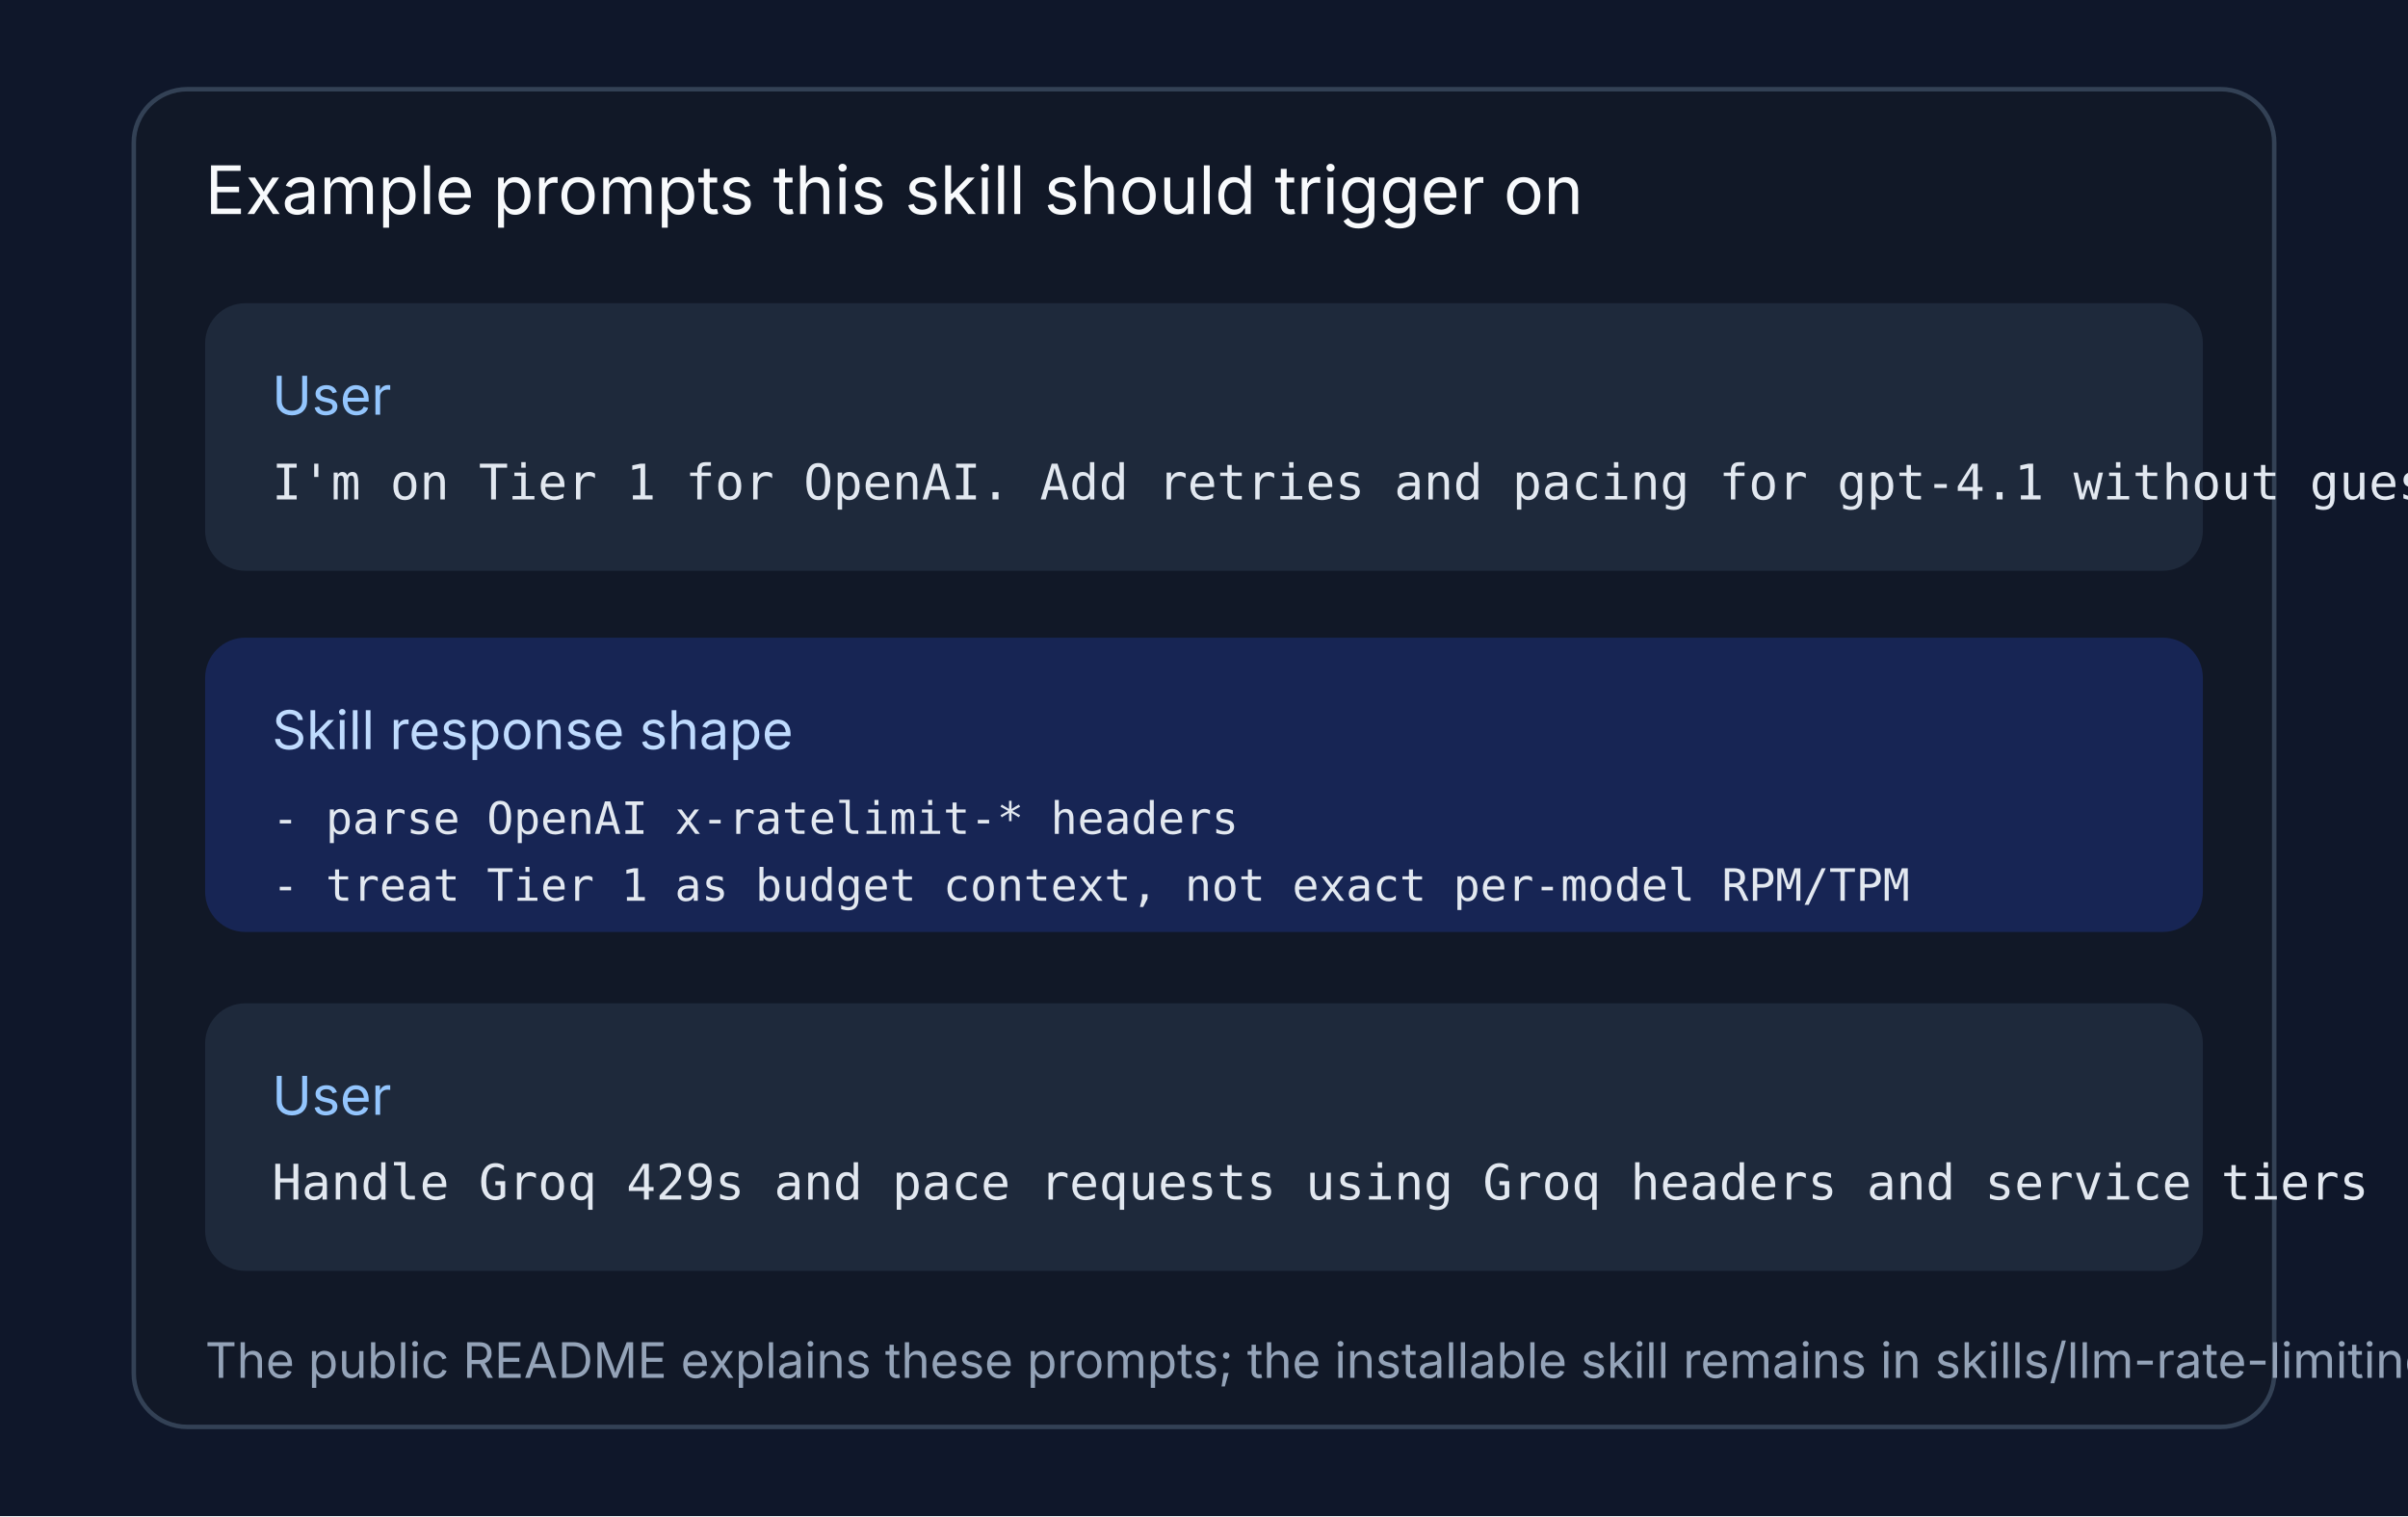
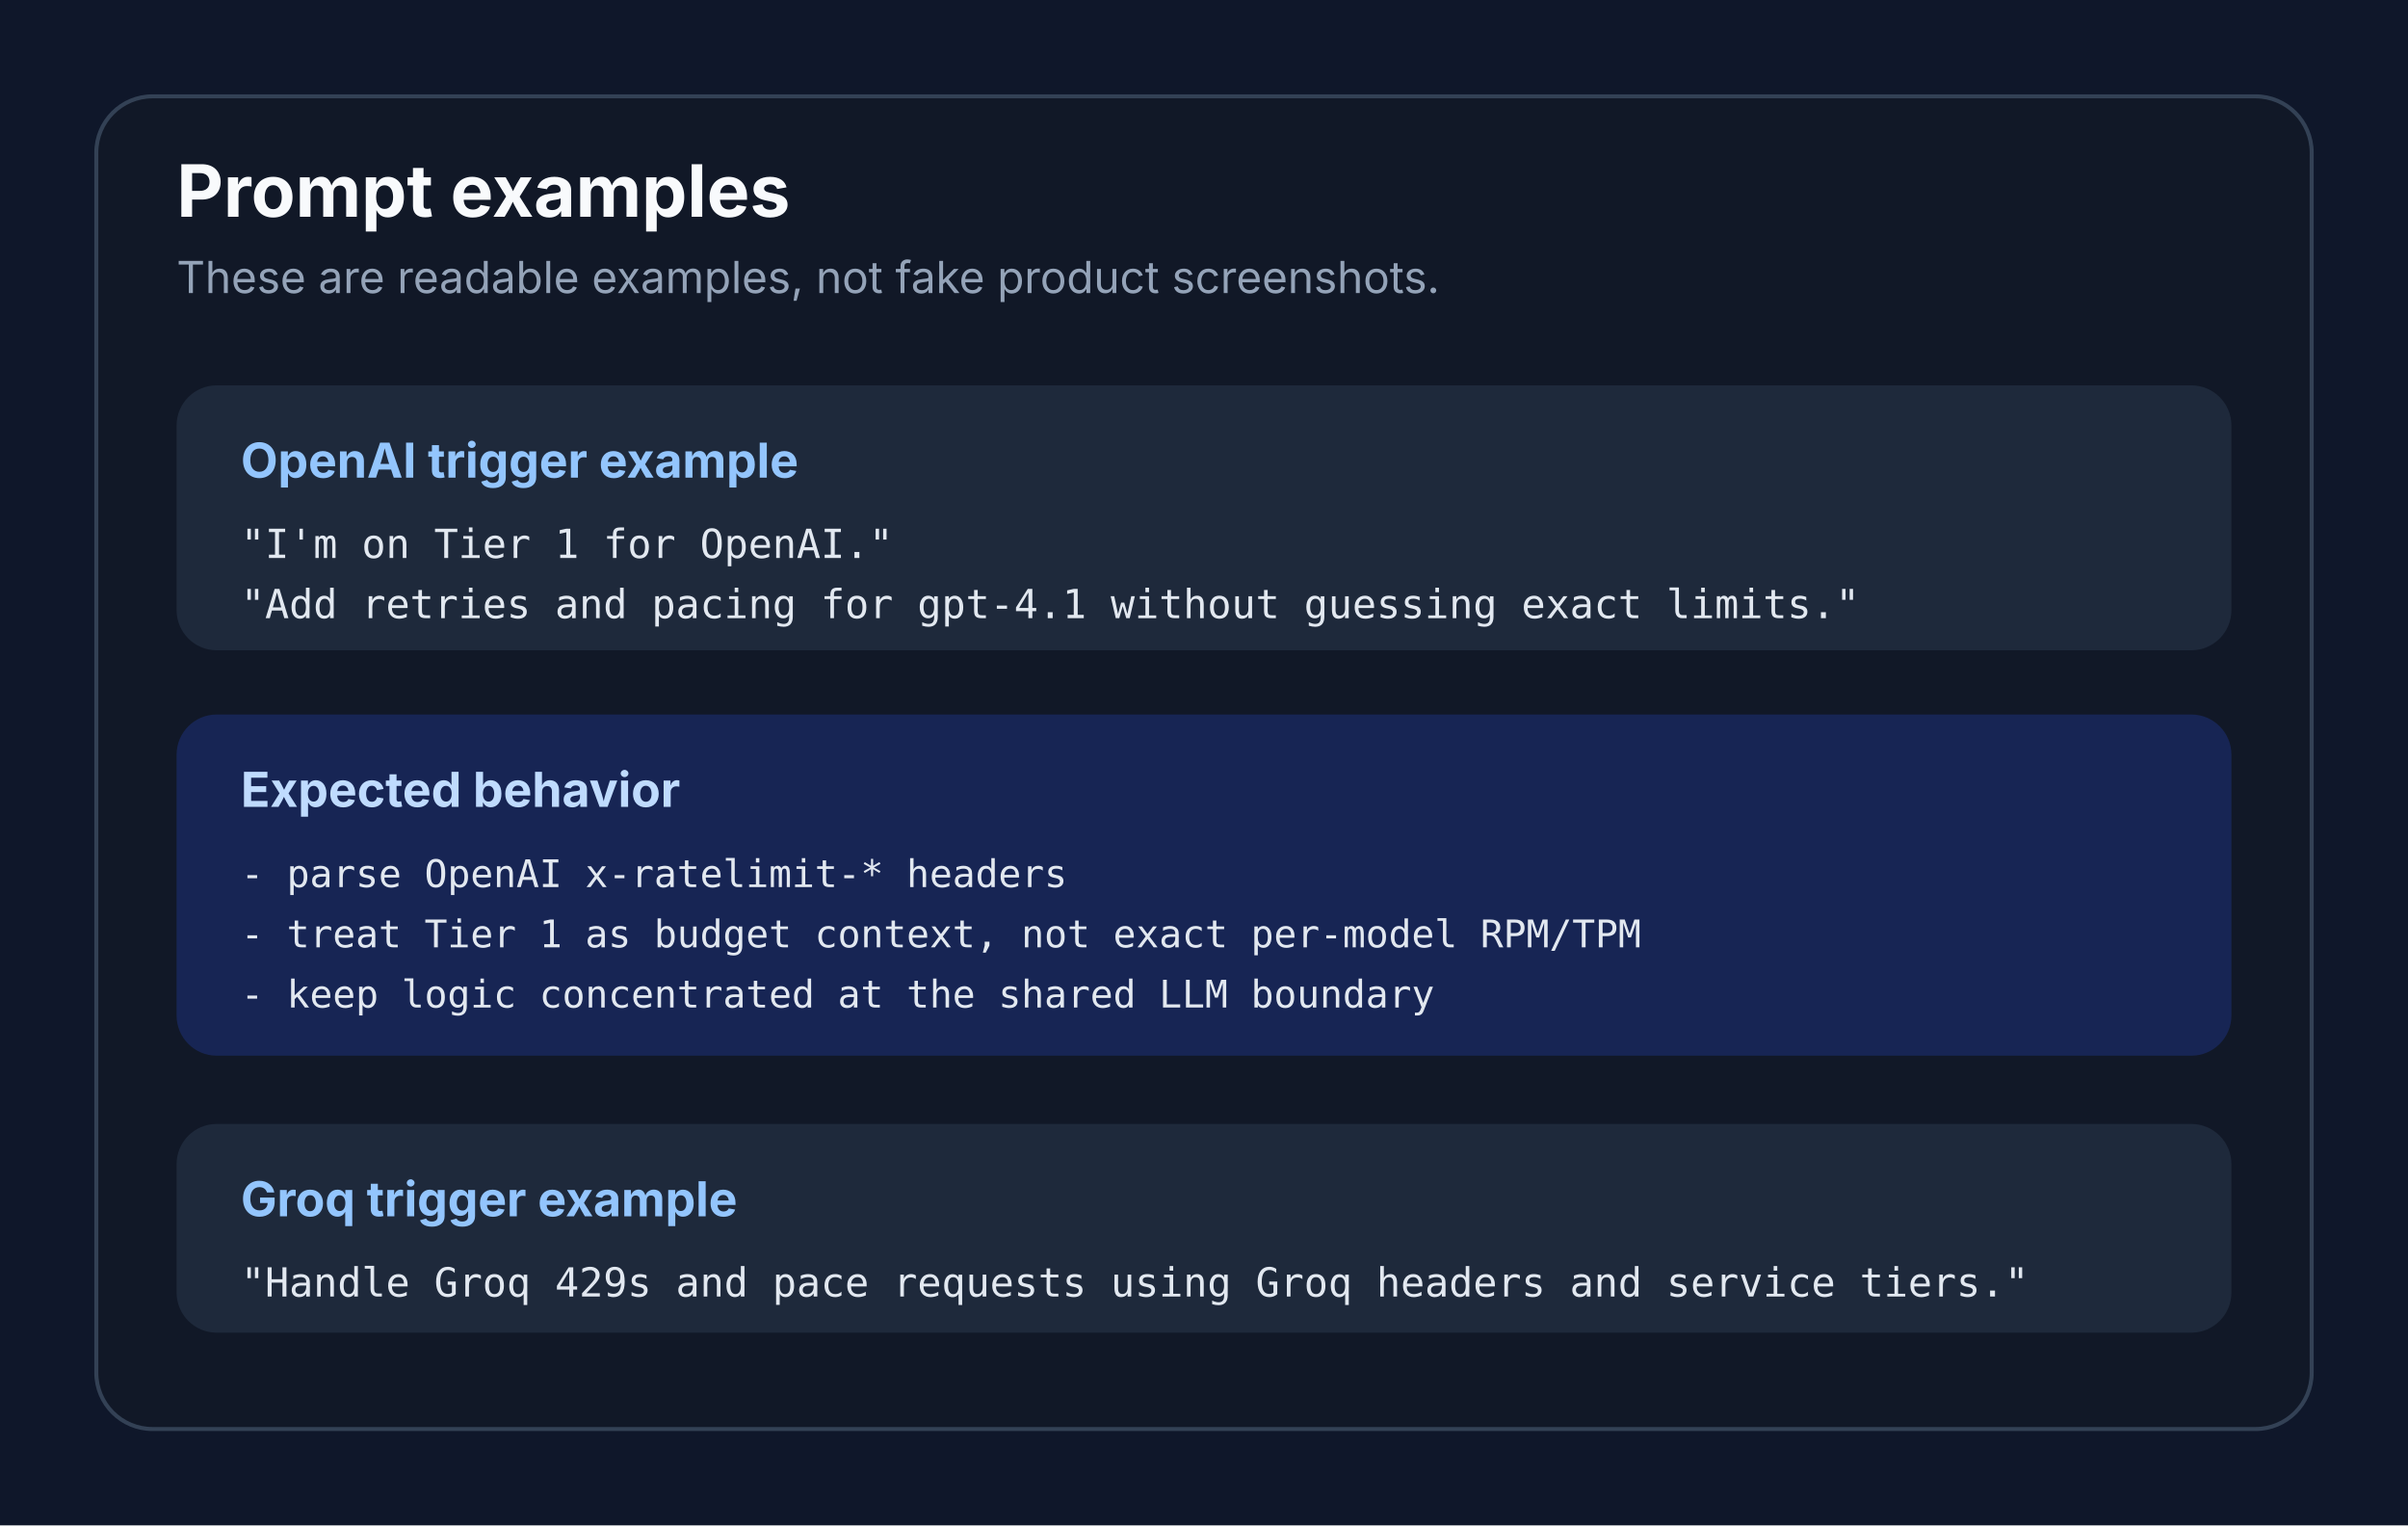
- <svg xmlns="http://www.w3.org/2000/svg" width="1080" height="680" viewBox="0 0 1080 680" role="img" aria-labelledby="title desc">
-   <rect width="1080" height="680" fill="#0f172a" />
-   <rect x="60" y="40" width="960" height="600" rx="24" fill="#111827" stroke="#334155" stroke-width="2" />
-   <text x="92" y="96" fill="#f8fafc" font-family="Inter, Arial, sans-serif" font-size="30">Example prompts this skill should trigger on</text>
-   <rect x="92" y="136" width="896" height="120" rx="18" fill="#1e293b" />
-   <text x="122" y="186" fill="#93c5fd" font-family="Inter, Arial, sans-serif" font-size="24">User</text>
-   <text x="122" y="224" fill="#e2e8f0" font-family="Menlo, Monaco, monospace" font-size="22">I'm on Tier 1 for OpenAI. Add retries and pacing for gpt-4.1 without guessing</text>
-   <rect x="92" y="286" width="896" height="132" rx="18" fill="#172554" />
-   <text x="122" y="336" fill="#bfdbfe" font-family="Inter, Arial, sans-serif" font-size="24">Skill response shape</text>
-   <text x="122" y="374" fill="#e2e8f0" font-family="Menlo, Monaco, monospace" font-size="20">- parse OpenAI x-ratelimit-* headers</text>
-   <text x="122" y="404" fill="#e2e8f0" font-family="Menlo, Monaco, monospace" font-size="20">- treat Tier 1 as budget context, not exact per-model RPM/TPM</text>
-   <rect x="92" y="450" width="896" height="120" rx="18" fill="#1e293b" />
-   <text x="122" y="500" fill="#93c5fd" font-family="Inter, Arial, sans-serif" font-size="24">User</text>
-   <text x="122" y="538" fill="#e2e8f0" font-family="Menlo, Monaco, monospace" font-size="22">Handle Groq 429s and pace requests using Groq headers and service tiers</text>
-   <text x="92" y="618" fill="#94a3b8" font-family="Inter, Arial, sans-serif" font-size="22">The public README explains these prompts; the installable skill remains in skills/llm-rate-limiting/.</text>
+ <svg xmlns="http://www.w3.org/2000/svg" width="1200" height="760" viewBox="0 0 1200 760" role="img" aria-labelledby="title desc">
+   <rect width="1200" height="760" fill="#0f172a" />
+   <rect x="48" y="48" width="1104" height="664" rx="28" fill="#111827" stroke="#334155" stroke-width="2" />
+   <text x="88" y="108" fill="#f8fafc" font-family="Inter, Arial, sans-serif" font-size="36" font-weight="700">Prompt examples</text>
+   <text x="88" y="146" fill="#94a3b8" font-family="Inter, Arial, sans-serif" font-size="22">These are readable examples, not fake product screenshots.</text>
+   <rect x="88" y="192" width="1024" height="132" rx="20" fill="#1e293b" />
+   <text x="120" y="238" fill="#93c5fd" font-family="Inter, Arial, sans-serif" font-size="24" font-weight="700">OpenAI trigger example</text>
+   <text x="120" y="278" fill="#e2e8f0" font-family="Menlo, Monaco, monospace" font-size="20">"I'm on Tier 1 for OpenAI."</text>
+   <text x="120" y="308" fill="#e2e8f0" font-family="Menlo, Monaco, monospace" font-size="20">"Add retries and pacing for gpt-4.1 without guessing exact limits."</text>
+   <rect x="88" y="356" width="1024" height="170" rx="20" fill="#172554" />
+   <text x="120" y="402" fill="#bfdbfe" font-family="Inter, Arial, sans-serif" font-size="24" font-weight="700">Expected behavior</text>
+   <text x="120" y="442" fill="#e2e8f0" font-family="Menlo, Monaco, monospace" font-size="19">- parse OpenAI x-ratelimit-* headers</text>
+   <text x="120" y="472" fill="#e2e8f0" font-family="Menlo, Monaco, monospace" font-size="19">- treat Tier 1 as budget context, not exact per-model RPM/TPM</text>
+   <text x="120" y="502" fill="#e2e8f0" font-family="Menlo, Monaco, monospace" font-size="19">- keep logic concentrated at the shared LLM boundary</text>
+   <rect x="88" y="560" width="1024" height="104" rx="20" fill="#1e293b" />
+   <text x="120" y="606" fill="#93c5fd" font-family="Inter, Arial, sans-serif" font-size="24" font-weight="700">Groq trigger example</text>
+   <text x="120" y="646" fill="#e2e8f0" font-family="Menlo, Monaco, monospace" font-size="20">"Handle Groq 429s and pace requests using Groq headers and service tiers."</text>
</svg>
